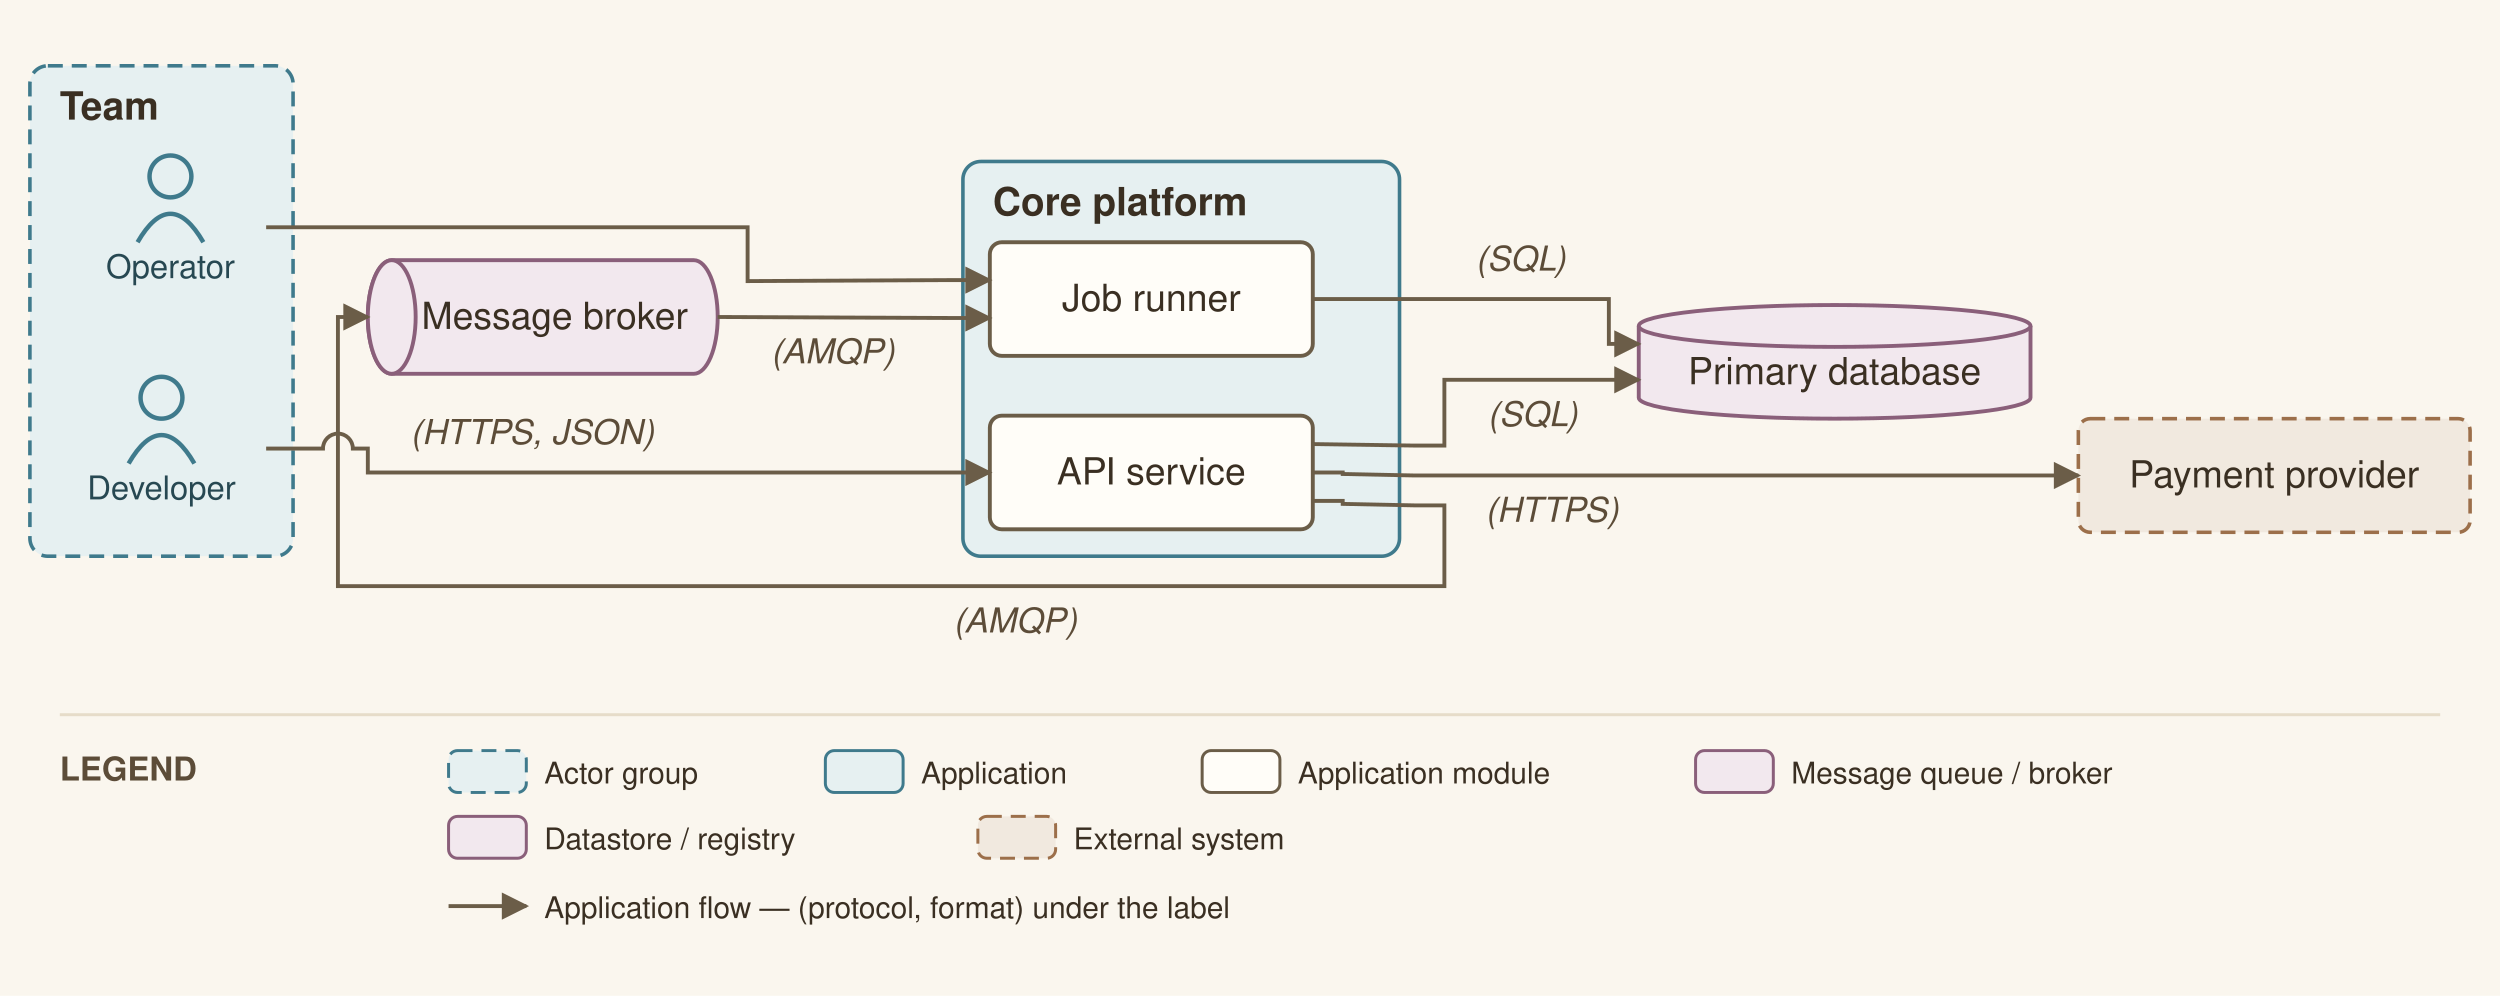
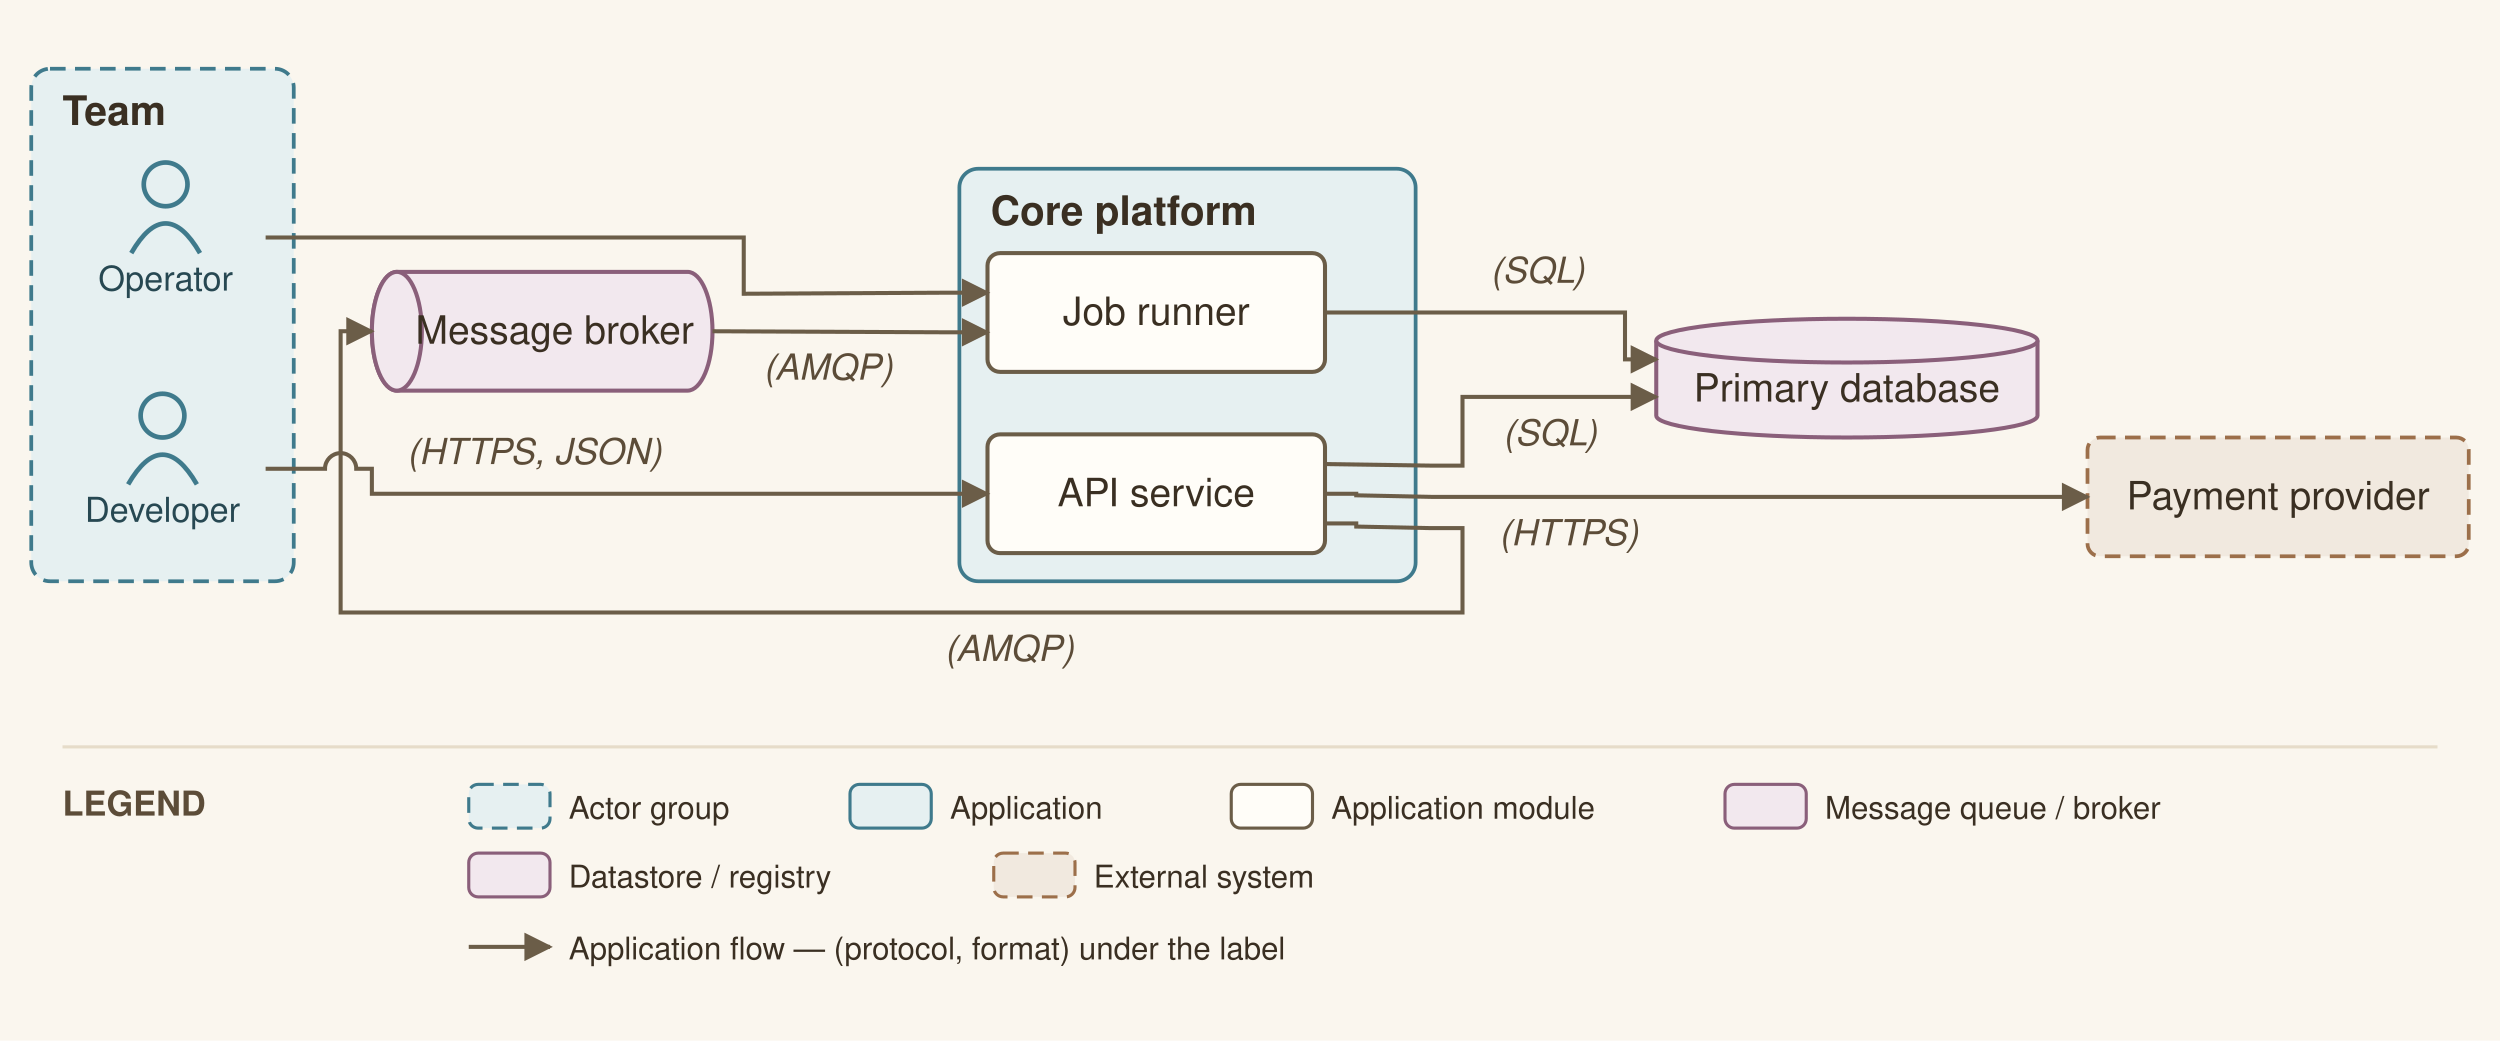
- <svg xmlns="http://www.w3.org/2000/svg" viewBox="0 0 836 333" font-family="Helvetica,Arial,sans-serif">
+ <svg xmlns="http://www.w3.org/2000/svg" viewBox="0 0 800 333" font-family="Helvetica,Arial,sans-serif">
  <defs>
    <marker id="arr" viewBox="0 0 10 10" refX="9" refY="5" markerWidth="7" markerHeight="7" orient="auto-start-reverse">
      <path d="M0,0 L10,5 L0,10 z" fill="#6b5d48" />
    </marker>
  </defs>
-   <rect width="836" height="333" fill="#faf6ee" />
-   <rect x="10" y="22" width="88" height="164" rx="6" fill="#e6f0f1" stroke="#3f7a8c" stroke-width="1.2" stroke-dasharray="5 3" />
+   <rect width="800" height="333" fill="#faf6ee" />
+   <rect x="10" y="22" width="84" height="164" rx="6" fill="#e6f0f1" stroke="#3f7a8c" stroke-width="1.2" stroke-dasharray="5 3" />
  <text x="20" y="40" font-size="13" font-weight="bold" fill="#3a2f22">Team</text>
-   <rect x="322" y="54" width="146" height="132" rx="6" fill="#e6f0f1" stroke="#3f7a8c" stroke-width="1.2" />
-   <text x="332" y="72" font-size="13" font-weight="bold" fill="#3a2f22">Core platform</text>
-   <circle cx="54" cy="133" r="7" fill="none" stroke="#3f7a8c" stroke-width="1.5" />
-   <path d="M 43 155 q 11 -19 22 0" fill="none" stroke="#3f7a8c" stroke-width="1.5" />
-   <text x="54" y="167" font-size="11" text-anchor="middle" fill="#274852">Developer</text>
-   <circle cx="57" cy="59" r="7" fill="none" stroke="#3f7a8c" stroke-width="1.5" />
-   <path d="M 46 81 q 11 -19 22 0" fill="none" stroke="#3f7a8c" stroke-width="1.5" />
-   <text x="57" y="93" font-size="11" text-anchor="middle" fill="#274852">Operator</text>
-   <rect x="331" y="139" width="108" height="38" rx="4" fill="#fffdf8" stroke="#6b5d48" stroke-width="1.3" />
-   <text x="385" y="162" font-size="12.5" text-anchor="middle" fill="#3a2f22">API service</text>
-   <rect x="331" y="81" width="108" height="38" rx="4" fill="#fffdf8" stroke="#6b5d48" stroke-width="1.3" />
-   <text x="385" y="104" font-size="12.5" text-anchor="middle" fill="#3a2f22">Job runner</text>
-   <path d="M 131 87 h 101 a 8 19 0 0 1 0 38 h -101 a 8 19 0 0 1 0 -38" fill="#f2e8ee" stroke="#8a5f7a" stroke-width="1.3" />
-   <ellipse cx="131" cy="106" rx="8" ry="19" fill="#f2e8ee" stroke="#8a5f7a" stroke-width="1.3" />
-   <text x="185.5" y="110" font-size="12.5" text-anchor="middle" fill="#3a2f22">Message broker</text>
-   <path d="M 548 109 v 24 a 65.5 7 0 0 0 131 0 v -24" fill="#f2e8ee" stroke="#8a5f7a" stroke-width="1.3" />
-   <ellipse cx="613.5" cy="109" rx="65.5" ry="7" fill="#f2e8ee" stroke="#8a5f7a" stroke-width="1.3" />
-   <text x="613.5" y="128.5" font-size="12.5" text-anchor="middle" fill="#3a2f22">Primary database</text>
-   <rect x="695" y="140" width="131" height="38" rx="4" fill="#f1e9df" stroke="#9c6f4a" stroke-width="1.2" stroke-dasharray="5 3" />
-   <text x="760.5" y="163" font-size="12.5" text-anchor="middle" fill="#3a2f22">Payment provider</text>
-   <path d="M 89 150 L 108 150 A 5 5 0 0 1 118 150 L 123 150 L 123 158 L 331 158" fill="none" stroke="#6b5d48" stroke-width="1.3" marker-end="url(#arr)" />
-   <text x="178" y="148.5" font-size="11.5" text-anchor="middle" fill="#5c4c38" font-style="italic" stroke="#faf6ee" stroke-width="2.5" paint-order="stroke" stroke-linejoin="round">(HTTPS, JSON)</text>
-   <path d="M 439 148.5 L 473 149 L 483 149 L 483 127 L 548 127" fill="none" stroke="#6b5d48" stroke-width="1.3" marker-end="url(#arr)" />
-   <text x="512.5" y="142.5" font-size="11.5" text-anchor="middle" fill="#5c4c38" font-style="italic" stroke="#faf6ee" stroke-width="2.5" paint-order="stroke" stroke-linejoin="round">(SQL)</text>
-   <path d="M 439 167.5 L 449 167.5 L 449 168.5 L 473 169 L 483 169 L 483 196 L 113 196 L 113 106 L 123 106" fill="none" stroke="#6b5d48" stroke-width="1.3" marker-end="url(#arr)" />
-   <text x="339.5" y="211.5" font-size="11.5" text-anchor="middle" fill="#5c4c38" font-style="italic" stroke="#faf6ee" stroke-width="2.5" paint-order="stroke" stroke-linejoin="round">(AMQP)</text>
-   <path d="M 240 106 L 317 106.333 L 331 106.333" fill="none" stroke="#6b5d48" stroke-width="1.3" marker-end="url(#arr)" />
-   <text x="278.5" y="121.5" font-size="11.5" text-anchor="middle" fill="#5c4c38" font-style="italic" stroke="#faf6ee" stroke-width="2.5" paint-order="stroke" stroke-linejoin="round">(AMQP)</text>
-   <path d="M 439 158 L 449 158 L 449 158.5 L 473 159 L 695 159" fill="none" stroke="#6b5d48" stroke-width="1.3" marker-end="url(#arr)" />
-   <text x="519" y="174.5" font-size="11.5" text-anchor="middle" fill="#5c4c38" font-style="italic" stroke="#faf6ee" stroke-width="2.5" paint-order="stroke" stroke-linejoin="round">(HTTPS)</text>
-   <path d="M 89 76 L 250 76 L 250 94 L 317 93.667 L 331 93.667" fill="none" stroke="#6b5d48" stroke-width="1.3" marker-end="url(#arr)" />
-   <path d="M 439 100 L 538 100 L 538 115 L 548 115" fill="none" stroke="#6b5d48" stroke-width="1.3" marker-end="url(#arr)" />
-   <text x="508.5" y="90.5" font-size="11.5" text-anchor="middle" fill="#5c4c38" font-style="italic" stroke="#faf6ee" stroke-width="2.5" paint-order="stroke" stroke-linejoin="round">(SQL)</text>
-   <line x1="20" y1="239" x2="816" y2="239" stroke="#e6dcc9" stroke-width="1" />
+   <rect x="307" y="54" width="146" height="132" rx="6" fill="#e6f0f1" stroke="#3f7a8c" stroke-width="1.2" />
+   <text x="317" y="72" font-size="13" font-weight="bold" fill="#3a2f22">Core platform</text>
+   <circle cx="52" cy="133" r="7" fill="none" stroke="#3f7a8c" stroke-width="1.5" />
+   <path d="M 41 155 q 11 -19 22 0" fill="none" stroke="#3f7a8c" stroke-width="1.5" />
+   <text x="52" y="167" font-size="11" text-anchor="middle" fill="#274852">Developer</text>
+   <circle cx="53" cy="59" r="7" fill="none" stroke="#3f7a8c" stroke-width="1.5" />
+   <path d="M 42 81 q 11 -19 22 0" fill="none" stroke="#3f7a8c" stroke-width="1.5" />
+   <text x="53" y="93" font-size="11" text-anchor="middle" fill="#274852">Operator</text>
+   <rect x="316" y="139" width="108" height="38" rx="4" fill="#fffdf8" stroke="#6b5d48" stroke-width="1.3" />
+   <text x="370" y="162" font-size="12.5" text-anchor="middle" fill="#3a2f22">API service</text>
+   <rect x="316" y="81" width="108" height="38" rx="4" fill="#fffdf8" stroke="#6b5d48" stroke-width="1.3" />
+   <text x="370" y="104" font-size="12.5" text-anchor="middle" fill="#3a2f22">Job runner</text>
+   <path d="M 127 87 h 93 a 8 19 0 0 1 0 38 h -93 a 8 19 0 0 1 0 -38" fill="#f2e8ee" stroke="#8a5f7a" stroke-width="1.3" />
+   <ellipse cx="127" cy="106" rx="8" ry="19" fill="#f2e8ee" stroke="#8a5f7a" stroke-width="1.3" />
+   <text x="177.5" y="110" font-size="12.5" text-anchor="middle" fill="#3a2f22">Message broker</text>
+   <path d="M 530 109 v 24 a 61 7 0 0 0 122 0 v -24" fill="#f2e8ee" stroke="#8a5f7a" stroke-width="1.3" />
+   <ellipse cx="591" cy="109" rx="61" ry="7" fill="#f2e8ee" stroke="#8a5f7a" stroke-width="1.3" />
+   <text x="591" y="128.5" font-size="12.5" text-anchor="middle" fill="#3a2f22">Primary database</text>
+   <rect x="668" y="140" width="122" height="38" rx="4" fill="#f1e9df" stroke="#9c6f4a" stroke-width="1.2" stroke-dasharray="5 3" />
+   <text x="729" y="163" font-size="12.5" text-anchor="middle" fill="#3a2f22">Payment provider</text>
+   <path d="M 85 150 L 104 150 A 5 5 0 0 1 114 150 L 119 150 L 119 158 L 316 158" fill="none" stroke="#6b5d48" stroke-width="1.3" marker-end="url(#arr)" />
+   <text x="171" y="148.5" font-size="11.5" text-anchor="middle" fill="#5c4c38" font-style="italic" stroke="#faf6ee" stroke-width="2.5" paint-order="stroke" stroke-linejoin="round">(HTTPS, JSON)</text>
+   <path d="M 424 148.5 L 458 149 L 468 149 L 468 127 L 530 127" fill="none" stroke="#6b5d48" stroke-width="1.3" marker-end="url(#arr)" />
+   <text x="496" y="142.5" font-size="11.5" text-anchor="middle" fill="#5c4c38" font-style="italic" stroke="#faf6ee" stroke-width="2.5" paint-order="stroke" stroke-linejoin="round">(SQL)</text>
+   <path d="M 424 167.5 L 434 167.5 L 434 168.5 L 458 169 L 468 169 L 468 196 L 109 196 L 109 106 L 119 106" fill="none" stroke="#6b5d48" stroke-width="1.3" marker-end="url(#arr)" />
+   <text x="323" y="211.5" font-size="11.5" text-anchor="middle" fill="#5c4c38" font-style="italic" stroke="#faf6ee" stroke-width="2.5" paint-order="stroke" stroke-linejoin="round">(AMQP)</text>
+   <path d="M 228 106 L 302 106.333 L 316 106.333" fill="none" stroke="#6b5d48" stroke-width="1.3" marker-end="url(#arr)" />
+   <text x="265" y="121.5" font-size="11.5" text-anchor="middle" fill="#5c4c38" font-style="italic" stroke="#faf6ee" stroke-width="2.5" paint-order="stroke" stroke-linejoin="round">(AMQP)</text>
+   <path d="M 424 158 L 434 158 L 434 158.5 L 458 159 L 668 159" fill="none" stroke="#6b5d48" stroke-width="1.3" marker-end="url(#arr)" />
+   <text x="502" y="174.5" font-size="11.5" text-anchor="middle" fill="#5c4c38" font-style="italic" stroke="#faf6ee" stroke-width="2.5" paint-order="stroke" stroke-linejoin="round">(HTTPS)</text>
+   <path d="M 85 76 L 238 76 L 238 94 L 302 93.667 L 316 93.667" fill="none" stroke="#6b5d48" stroke-width="1.3" marker-end="url(#arr)" />
+   <path d="M 424 100 L 520 100 L 520 115 L 530 115" fill="none" stroke="#6b5d48" stroke-width="1.3" marker-end="url(#arr)" />
+   <text x="492" y="90.5" font-size="11.5" text-anchor="middle" fill="#5c4c38" font-style="italic" stroke="#faf6ee" stroke-width="2.5" paint-order="stroke" stroke-linejoin="round">(SQL)</text>
+   <line x1="20" y1="239" x2="780" y2="239" stroke="#e6dcc9" stroke-width="1" />
  <text x="20" y="261" font-size="11" font-weight="bold" fill="#5c4c38">LEGEND</text>
  <rect x="150" y="251" width="26" height="14" rx="3" fill="#e6f0f1" stroke="#3f7a8c" stroke-dasharray="5 3" />
  <text x="182" y="262" font-size="10" fill="#3a2f22">Actor group</text>
-   <rect x="276" y="251" width="26" height="14" rx="3" fill="#e6f0f1" stroke="#3f7a8c" />
-   <text x="308" y="262" font-size="10" fill="#3a2f22">Application</text>
-   <rect x="402" y="251" width="26" height="14" rx="3" fill="#fffdf8" stroke="#6b5d48" />
-   <text x="434" y="262" font-size="10" fill="#3a2f22">Application module</text>
-   <rect x="567" y="251" width="26" height="14" rx="3" fill="#f2e8ee" stroke="#8a5f7a" />
-   <text x="599" y="262" font-size="10" fill="#3a2f22">Message queue / broker</text>
+   <rect x="272" y="251" width="26" height="14" rx="3" fill="#e6f0f1" stroke="#3f7a8c" />
+   <text x="304" y="262" font-size="10" fill="#3a2f22">Application</text>
+   <rect x="394" y="251" width="26" height="14" rx="3" fill="#fffdf8" stroke="#6b5d48" />
+   <text x="426" y="262" font-size="10" fill="#3a2f22">Application module</text>
+   <rect x="552" y="251" width="26" height="14" rx="3" fill="#f2e8ee" stroke="#8a5f7a" />
+   <text x="584" y="262" font-size="10" fill="#3a2f22">Message queue / broker</text>
  <rect x="150" y="273" width="26" height="14" rx="3" fill="#f2e8ee" stroke="#8a5f7a" />
  <text x="182" y="284" font-size="10" fill="#3a2f22">Datastore / registry</text>
-   <rect x="327" y="273" width="26" height="14" rx="3" fill="#f1e9df" stroke="#9c6f4a" stroke-dasharray="5 3" />
-   <text x="359" y="284" font-size="10" fill="#3a2f22">External system</text>
+   <rect x="318" y="273" width="26" height="14" rx="3" fill="#f1e9df" stroke="#9c6f4a" stroke-dasharray="5 3" />
+   <text x="350" y="284" font-size="10" fill="#3a2f22">External system</text>
  <line x1="150" y1="303" x2="176" y2="303" stroke="#6b5d48" stroke-width="1.3" marker-end="url(#arr)" />
  <text x="182" y="307" font-size="10" fill="#3a2f22">Application flow — (protocol, format) under the label</text>
</svg>
